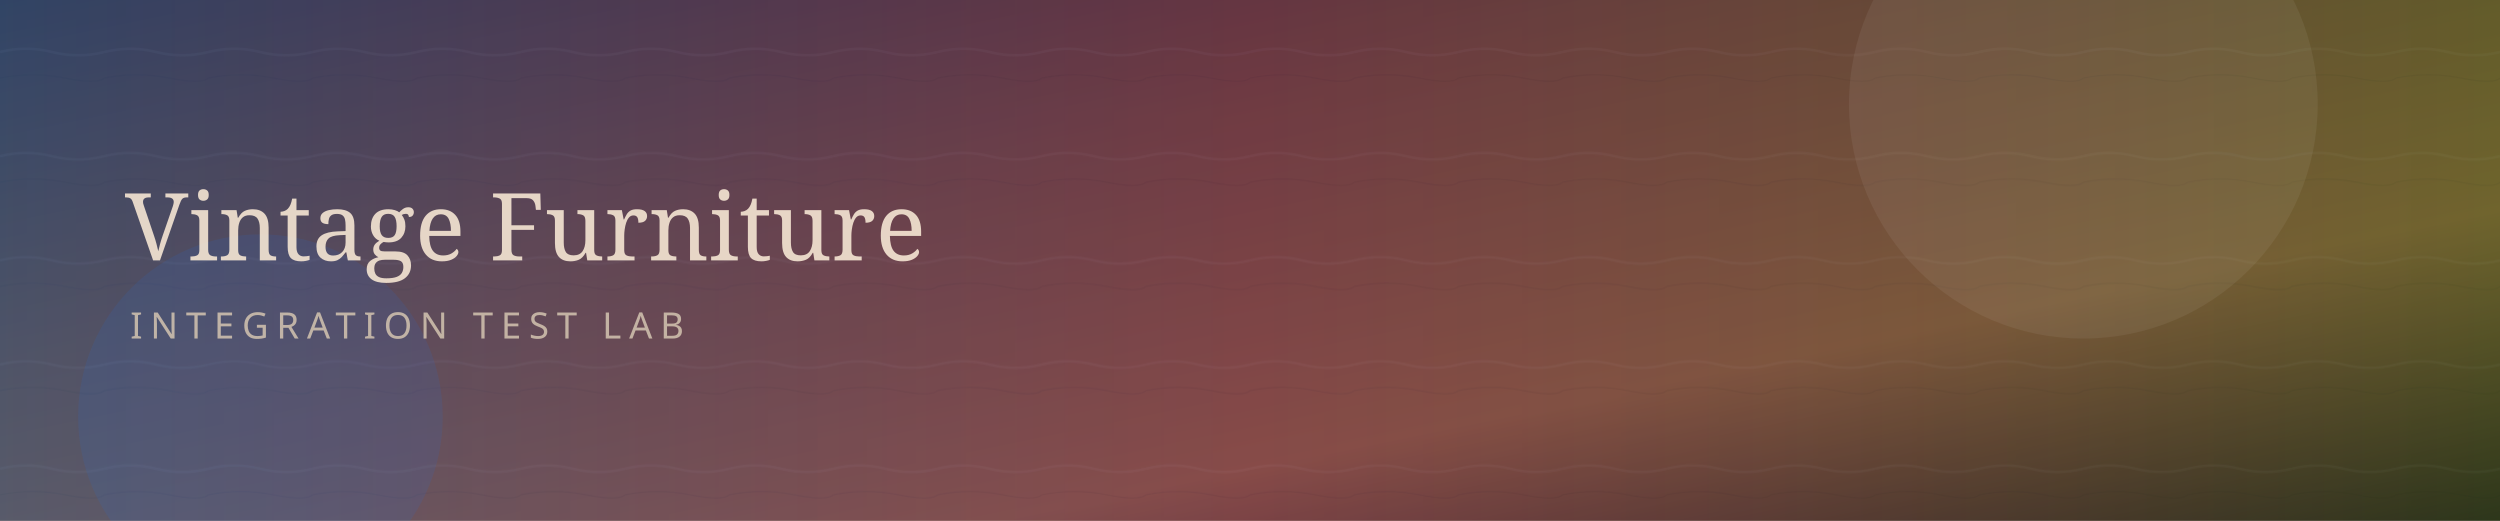
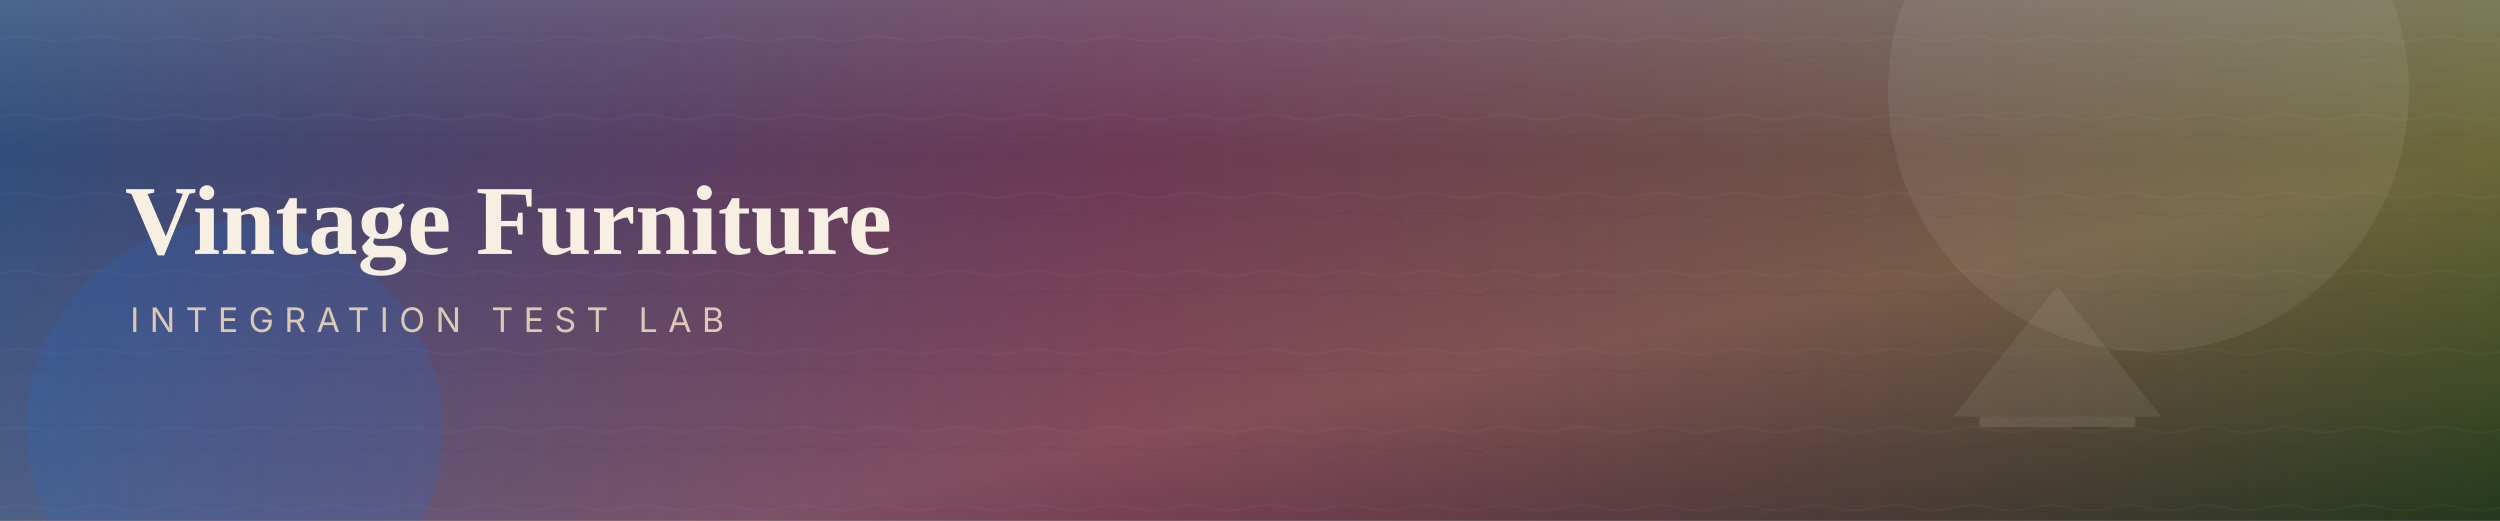
<svg xmlns="http://www.w3.org/2000/svg" viewBox="0 0 1920 400" width="1920" height="400">
  <defs>
    <linearGradient id="wood" x1="0%" y1="0%" x2="100%" y2="100%">
-       <stop offset="0%" stop-color="#3d2b1f" />
-       <stop offset="35%" stop-color="#6b4423" />
-       <stop offset="70%" stop-color="#8b5a2b" />
-       <stop offset="100%" stop-color="#2c1810" />
+       <stop offset="0%" stop-color="#2a1f18" />
+       <stop offset="30%" stop-color="#5c3d2e" />
+       <stop offset="65%" stop-color="#8b5e3c" />
+       <stop offset="100%" stop-color="#1f1410" />
    </linearGradient>
    <linearGradient id="glow" x1="0%" y1="0%" x2="100%" y2="0%">
-       <stop offset="0%" stop-color="#1a73e8" stop-opacity="0.35" />
-       <stop offset="50%" stop-color="#7b1fa2" stop-opacity="0.25" />
-       <stop offset="100%" stop-color="#2e7d32" stop-opacity="0.3" />
+       <stop offset="0%" stop-color="#1a73e8" stop-opacity="0.45" />
+       <stop offset="45%" stop-color="#7b1fa2" stop-opacity="0.3" />
+       <stop offset="100%" stop-color="#2e7d32" stop-opacity="0.35" />
    </linearGradient>
-     <pattern id="grain" width="80" height="80" patternUnits="userSpaceOnUse">
-       <path d="M0 40 Q20 35 40 40 T80 40" fill="none" stroke="#ffffff" stroke-opacity="0.04" stroke-width="2" />
-       <path d="M0 60 Q25 55 50 60 T80 60" fill="none" stroke="#000000" stroke-opacity="0.06" stroke-width="1" />
+     <linearGradient id="shine" x1="0%" y1="0%" x2="0%" y2="100%">
+       <stop offset="0%" stop-color="#ffffff" stop-opacity="0.18" />
+       <stop offset="100%" stop-color="#ffffff" stop-opacity="0" />
+     </linearGradient>
+     <pattern id="grain" width="60" height="60" patternUnits="userSpaceOnUse">
+       <path d="M0 30 Q15 26 30 30 T60 30" fill="none" stroke="#ffffff" stroke-opacity="0.05" stroke-width="1.5" />
+       <path d="M0 45 Q20 42 40 45 T60 45" fill="none" stroke="#000000" stroke-opacity="0.07" stroke-width="1" />
    </pattern>
  </defs>
  <rect width="1920" height="400" fill="url(#wood)" />
  <rect width="1920" height="400" fill="url(#grain)" />
  <rect width="1920" height="400" fill="url(#glow)" />
-   <circle cx="1600" cy="80" r="180" fill="#ffffff" fill-opacity="0.06" />
-   <circle cx="200" cy="320" r="140" fill="#1a73e8" fill-opacity="0.12" />
-   <text x="96" y="200" font-family="Georgia, serif" font-size="72" fill="#f5e6d3" fill-opacity="0.9">Vintage Furniture</text>
-   <text x="100" y="260" font-family="system-ui, sans-serif" font-size="28" fill="#d4c4b0" fill-opacity="0.85" letter-spacing="6">INTEGRATION TEST LAB</text>
+   <rect width="1920" height="120" fill="url(#shine)" />
+   <circle cx="1650" cy="70" r="200" fill="#ffffff" fill-opacity="0.07" />
+   <circle cx="180" cy="330" r="160" fill="#1a73e8" fill-opacity="0.15" />
+   <path d="M1500 320 L1580 220 L1660 320 Z" fill="#f5e6d3" fill-opacity="0.08" />
+   <rect x="1520" y="320" width="120" height="8" rx="2" fill="#f5e6d3" fill-opacity="0.12" />
+   <text x="96" y="195" font-family="Georgia, 'Times New Roman', serif" font-size="76" font-weight="700" fill="#f8efe3">Vintage Furniture</text>
+   <text x="100" y="255" font-family="system-ui, -apple-system, sans-serif" font-size="26" fill="#d9c9b5" letter-spacing="8">INTEGRATION TEST LAB</text>
</svg>
